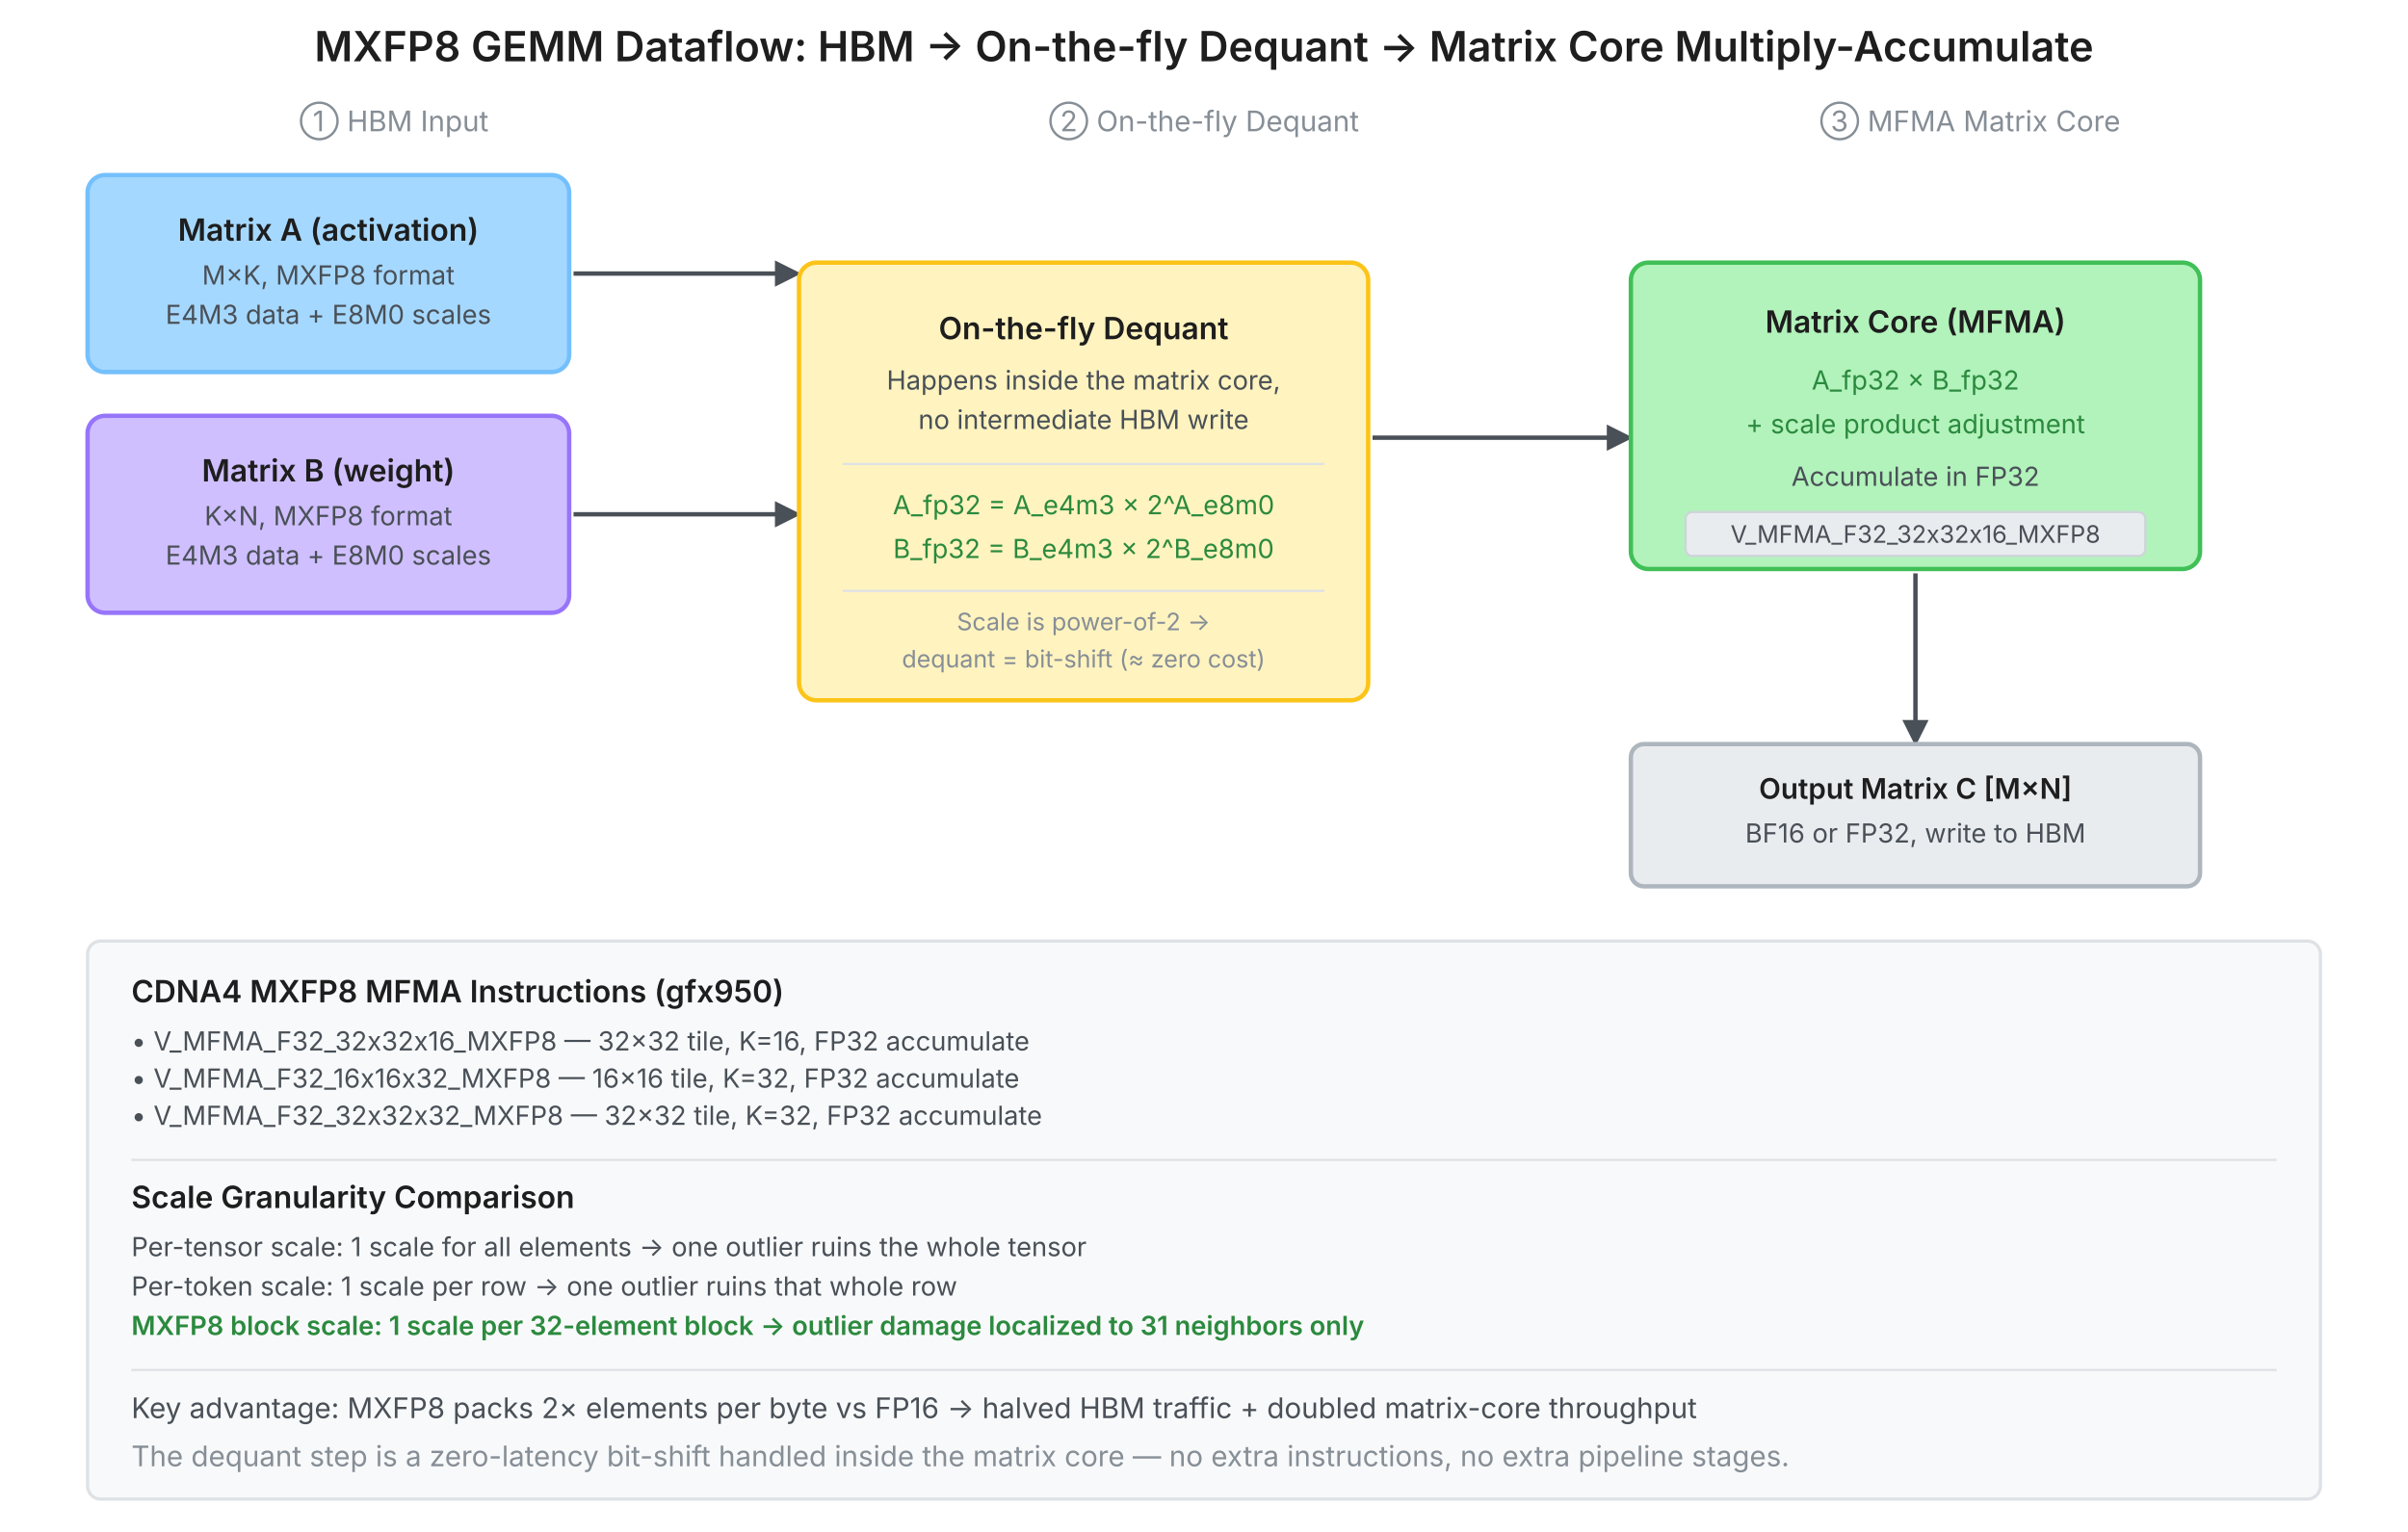
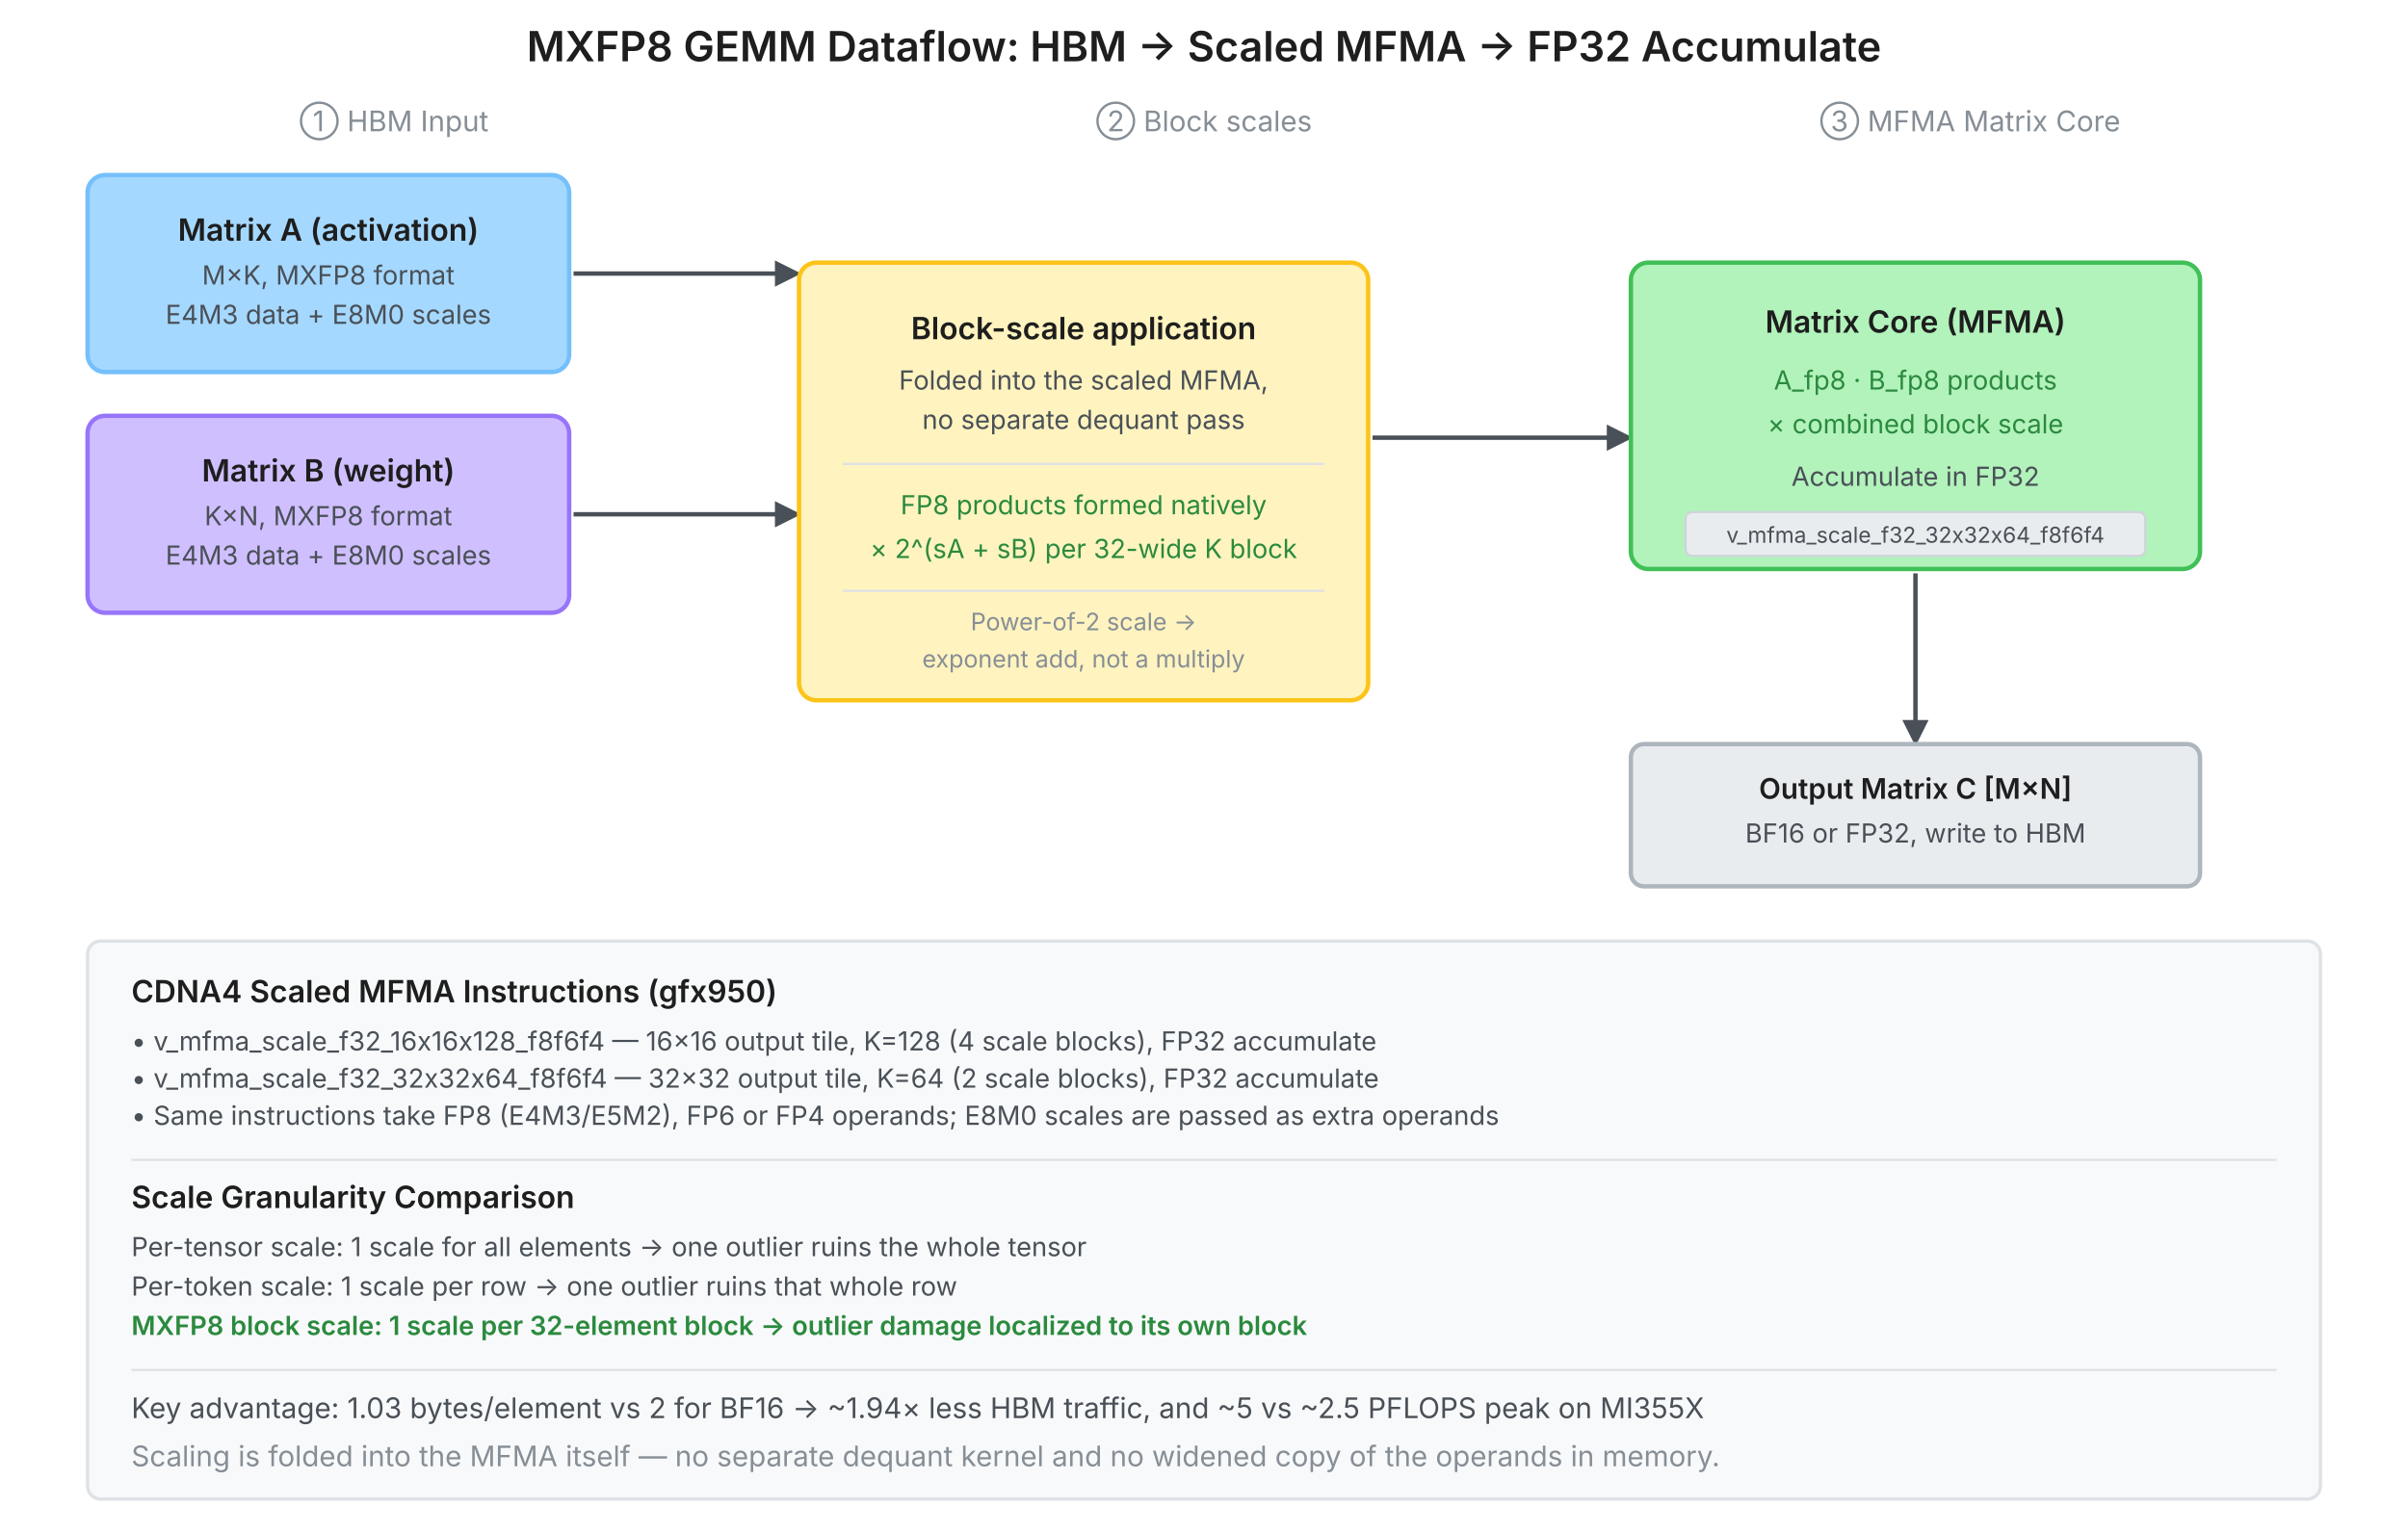
<svg xmlns="http://www.w3.org/2000/svg" viewBox="0 0 1100 700" width="1100" height="700" font-family="system-ui, -apple-system, sans-serif">
-   <text x="550" y="28" text-anchor="middle" font-size="19" font-weight="600" fill="#1e1e1e">MXFP8 GEMM Dataflow: HBM → On-the-fly Dequant → Matrix Core Multiply-Accumulate</text>
+   <text x="550" y="28" text-anchor="middle" font-size="19" font-weight="600" fill="#1e1e1e">MXFP8 GEMM Dataflow: HBM → Scaled MFMA → FP32 Accumulate</text>
  <text x="180" y="60" text-anchor="middle" font-size="13" fill="#868e96">① HBM Input</text>
-   <text x="550" y="60" text-anchor="middle" font-size="13" fill="#868e96">② On-the-fly Dequant</text>
+   <text x="550" y="60" text-anchor="middle" font-size="13" fill="#868e96">② Block scales</text>
  <text x="900" y="60" text-anchor="middle" font-size="13" fill="#868e96">③ MFMA Matrix Core</text>
  <rect x="40" y="80" width="220" height="90" fill="#a5d8ff" stroke="#74c0fc" stroke-width="2" rx="8" />
  <text x="150" y="110" text-anchor="middle" font-size="14" font-weight="600" fill="#1e1e1e">Matrix A (activation)</text>
  <text x="150" y="130" text-anchor="middle" font-size="12" fill="#495057">M×K, MXFP8 format</text>
  <text x="150" y="148" text-anchor="middle" font-size="12" fill="#495057">E4M3 data + E8M0 scales</text>
  <line x1="262" y1="125" x2="360" y2="125" stroke="#495057" stroke-width="2" marker-end="url(#arrowDark)" />
  <rect x="40" y="190" width="220" height="90" fill="#d0bfff" stroke="#9775fa" stroke-width="2" rx="8" />
  <text x="150" y="220" text-anchor="middle" font-size="14" font-weight="600" fill="#1e1e1e">Matrix B (weight)</text>
  <text x="150" y="240" text-anchor="middle" font-size="12" fill="#495057">K×N, MXFP8 format</text>
  <text x="150" y="258" text-anchor="middle" font-size="12" fill="#495057">E4M3 data + E8M0 scales</text>
  <line x1="262" y1="235" x2="360" y2="235" stroke="#495057" stroke-width="2" marker-end="url(#arrowDark)" />
  <rect x="365" y="120" width="260" height="200" fill="#fff3bf" stroke="#fcc419" stroke-width="2" rx="8" />
-   <text x="495" y="155" text-anchor="middle" font-size="14" font-weight="600" fill="#1e1e1e">On-the-fly Dequant</text>
-   <text x="495" y="178" text-anchor="middle" font-size="12" fill="#495057">Happens inside the matrix core,</text>
-   <text x="495" y="196" text-anchor="middle" font-size="12" fill="#495057">no intermediate HBM write</text>
+   <text x="495" y="155" text-anchor="middle" font-size="14" font-weight="600" fill="#1e1e1e">Block-scale application</text>
+   <text x="495" y="178" text-anchor="middle" font-size="12" fill="#495057">Folded into the scaled MFMA,</text>
+   <text x="495" y="196" text-anchor="middle" font-size="12" fill="#495057">no separate dequant pass</text>
  <line x1="385" y1="212" x2="605" y2="212" stroke="#dee2e6" stroke-width="1" />
-   <text x="495" y="235" text-anchor="middle" font-size="12" fill="#2b8a3e">A_fp32 = A_e4m3 × 2^A_e8m0</text>
-   <text x="495" y="255" text-anchor="middle" font-size="12" fill="#2b8a3e">B_fp32 = B_e4m3 × 2^B_e8m0</text>
+   <text x="495" y="235" text-anchor="middle" font-size="12" fill="#2b8a3e">FP8 products formed natively</text>
+   <text x="495" y="255" text-anchor="middle" font-size="12" fill="#2b8a3e">× 2^(sA + sB) per 32-wide K block</text>
  <line x1="385" y1="270" x2="605" y2="270" stroke="#dee2e6" stroke-width="1" />
-   <text x="495" y="288" text-anchor="middle" font-size="11" fill="#868e96">Scale is power-of-2 →</text>
-   <text x="495" y="305" text-anchor="middle" font-size="11" fill="#868e96">dequant = bit-shift (≈ zero cost)</text>
+   <text x="495" y="288" text-anchor="middle" font-size="11" fill="#868e96">Power-of-2 scale →</text>
+   <text x="495" y="305" text-anchor="middle" font-size="11" fill="#868e96">exponent add, not a multiply</text>
  <line x1="627" y1="200" x2="740" y2="200" stroke="#495057" stroke-width="2" marker-end="url(#arrowDark)" />
  <rect x="745" y="120" width="260" height="140" fill="#b2f2bb" stroke="#40c057" stroke-width="2" rx="8" />
  <text x="875" y="152" text-anchor="middle" font-size="14" font-weight="600" fill="#1e1e1e">Matrix Core (MFMA)</text>
-   <text x="875" y="178" text-anchor="middle" font-size="12" fill="#2b8a3e">A_fp32 × B_fp32</text>
-   <text x="875" y="198" text-anchor="middle" font-size="12" fill="#2b8a3e">+ scale product adjustment</text>
+   <text x="875" y="178" text-anchor="middle" font-size="12" fill="#2b8a3e">A_fp8 · B_fp8 products</text>
+   <text x="875" y="198" text-anchor="middle" font-size="12" fill="#2b8a3e">× combined block scale</text>
  <text x="875" y="222" text-anchor="middle" font-size="12" fill="#495057">Accumulate in FP32</text>
  <rect x="770" y="234" width="210" height="20" fill="#e9ecef" stroke="#ced4da" stroke-width="1" rx="3" />
-   <text x="875" y="248" text-anchor="middle" font-size="11" fill="#495057">V_MFMA_F32_32x32x16_MXFP8</text>
+   <text x="875" y="248" text-anchor="middle" font-size="10" fill="#495057">v_mfma_scale_f32_32x32x64_f8f6f4</text>
  <line x1="875" y1="262" x2="875" y2="335" stroke="#495057" stroke-width="2" marker-end="url(#arrowDark)" />
  <rect x="745" y="340" width="260" height="65" fill="#e9ecef" stroke="#adb5bd" stroke-width="2" rx="6" />
  <text x="875" y="365" text-anchor="middle" font-size="13" font-weight="600" fill="#1e1e1e">Output Matrix C [M×N]</text>
  <text x="875" y="385" text-anchor="middle" font-size="12" fill="#495057">BF16 or FP32, write to HBM</text>
  <rect x="40" y="430" width="1020" height="255" fill="#f8f9fa" stroke="#dee2e6" stroke-width="1.5" rx="6" />
-   <text x="60" y="458" font-size="14" font-weight="600" fill="#1e1e1e">CDNA4 MXFP8 MFMA Instructions (gfx950)</text>
-   <text x="60" y="480" font-size="12" fill="#495057">• V_MFMA_F32_32x32x16_MXFP8 — 32×32 tile, K=16, FP32 accumulate</text>
-   <text x="60" y="497" font-size="12" fill="#495057">• V_MFMA_F32_16x16x32_MXFP8 — 16×16 tile, K=32, FP32 accumulate</text>
-   <text x="60" y="514" font-size="12" fill="#495057">• V_MFMA_F32_32x32x32_MXFP8 — 32×32 tile, K=32, FP32 accumulate</text>
+   <text x="60" y="458" font-size="14" font-weight="600" fill="#1e1e1e">CDNA4 Scaled MFMA Instructions (gfx950)</text>
+   <text x="60" y="480" font-size="12" fill="#495057">• v_mfma_scale_f32_16x16x128_f8f6f4 — 16×16 output tile, K=128 (4 scale blocks), FP32 accumulate</text>
+   <text x="60" y="497" font-size="12" fill="#495057">• v_mfma_scale_f32_32x32x64_f8f6f4 — 32×32 output tile, K=64 (2 scale blocks), FP32 accumulate</text>
+   <text x="60" y="514" font-size="12" fill="#495057">• Same instructions take FP8 (E4M3/E5M2), FP6 or FP4 operands; E8M0 scales are passed as extra operands</text>
  <line x1="60" y1="530" x2="1040" y2="530" stroke="#dee2e6" stroke-width="1" />
  <text x="60" y="552" font-size="14" font-weight="600" fill="#1e1e1e">Scale Granularity Comparison</text>
  <text x="60" y="574" font-size="12" fill="#495057">Per-tensor scale: 1 scale for all elements → one outlier ruins the whole tensor</text>
  <text x="60" y="592" font-size="12" fill="#495057">Per-token scale:  1 scale per row → one outlier ruins that whole row</text>
-   <text x="60" y="610" font-size="12" fill="#2b8a3e" font-weight="600">MXFP8 block scale: 1 scale per 32-element block → outlier damage localized to 31 neighbors only</text>
+   <text x="60" y="610" font-size="12" fill="#2b8a3e" font-weight="600">MXFP8 block scale: 1 scale per 32-element block → outlier damage localized to its own block</text>
  <line x1="60" y1="626" x2="1040" y2="626" stroke="#dee2e6" stroke-width="1" />
-   <text x="60" y="648" font-size="13" fill="#495057">Key advantage: MXFP8 packs 2× elements per byte vs FP16 → halved HBM traffic + doubled matrix-core throughput</text>
-   <text x="60" y="670" font-size="13" fill="#868e96">The dequant step is a zero-latency bit-shift handled inside the matrix core — no extra instructions, no extra pipeline stages.</text>
+   <text x="60" y="648" font-size="13" fill="#495057">Key advantage: 1.03 bytes/element vs 2 for BF16 → ~1.94× less HBM traffic, and ~5 vs ~2.5 PFLOPS peak on MI355X</text>
+   <text x="60" y="670" font-size="13" fill="#868e96">Scaling is folded into the MFMA itself — no separate dequant kernel and no widened copy of the operands in memory.</text>
  <defs>
    <marker id="arrowDark" viewBox="0 0 10 10" refX="5" refY="5" markerWidth="6" markerHeight="6" orient="auto">
      <path d="M 0 0 L 10 5 L 0 10 z" fill="#495057" />
    </marker>
  </defs>
</svg>
